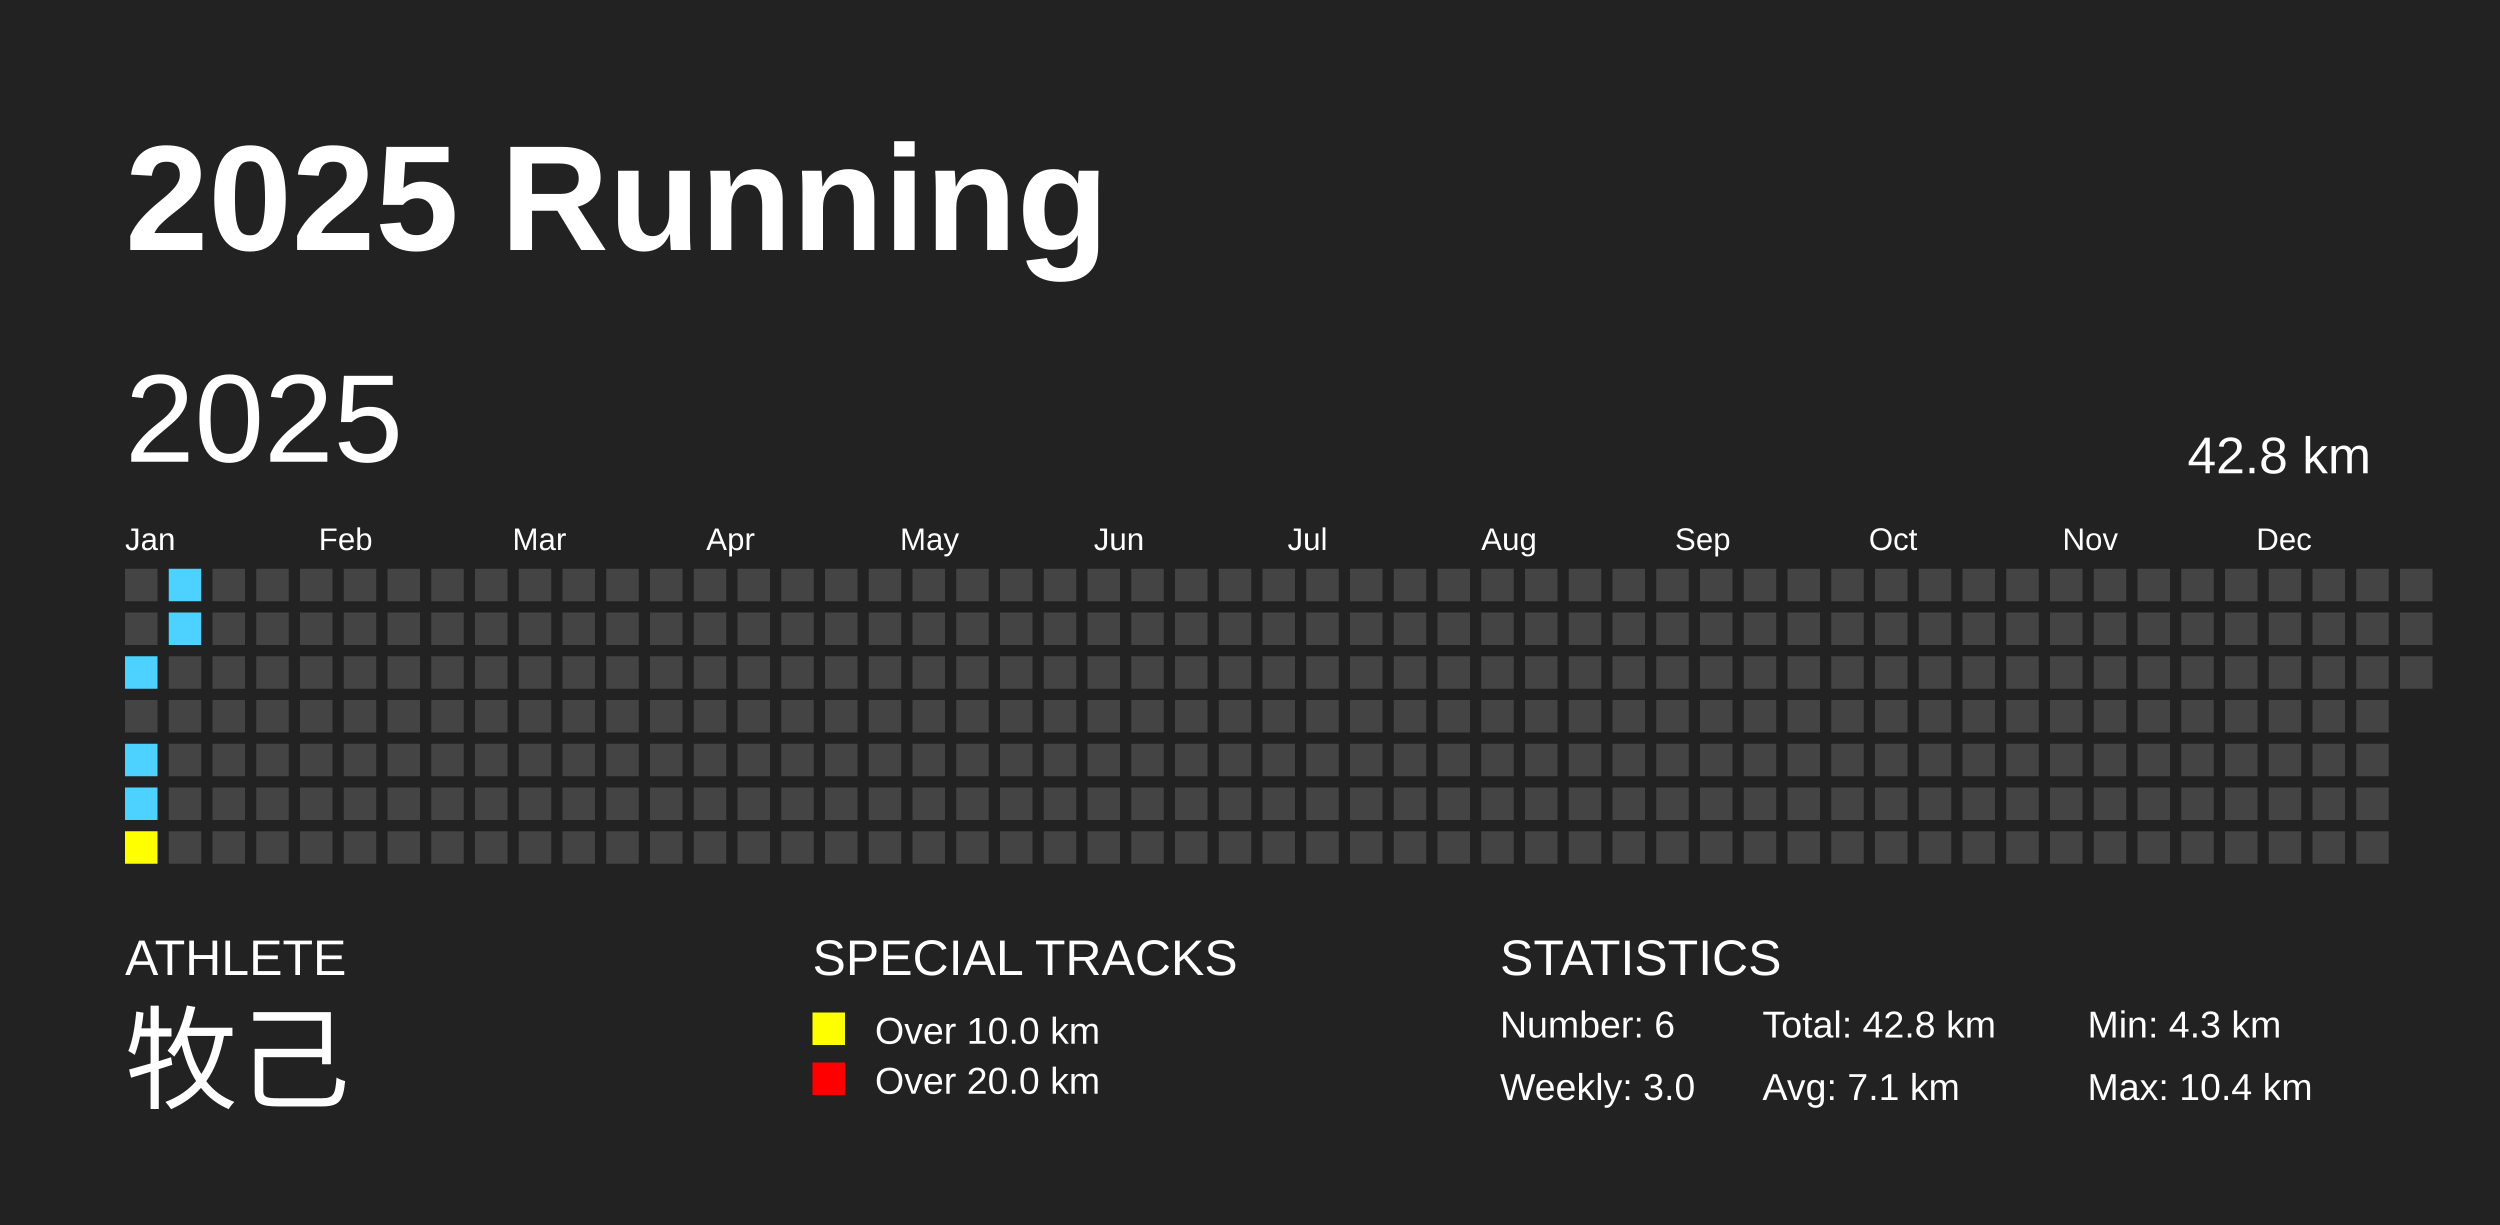
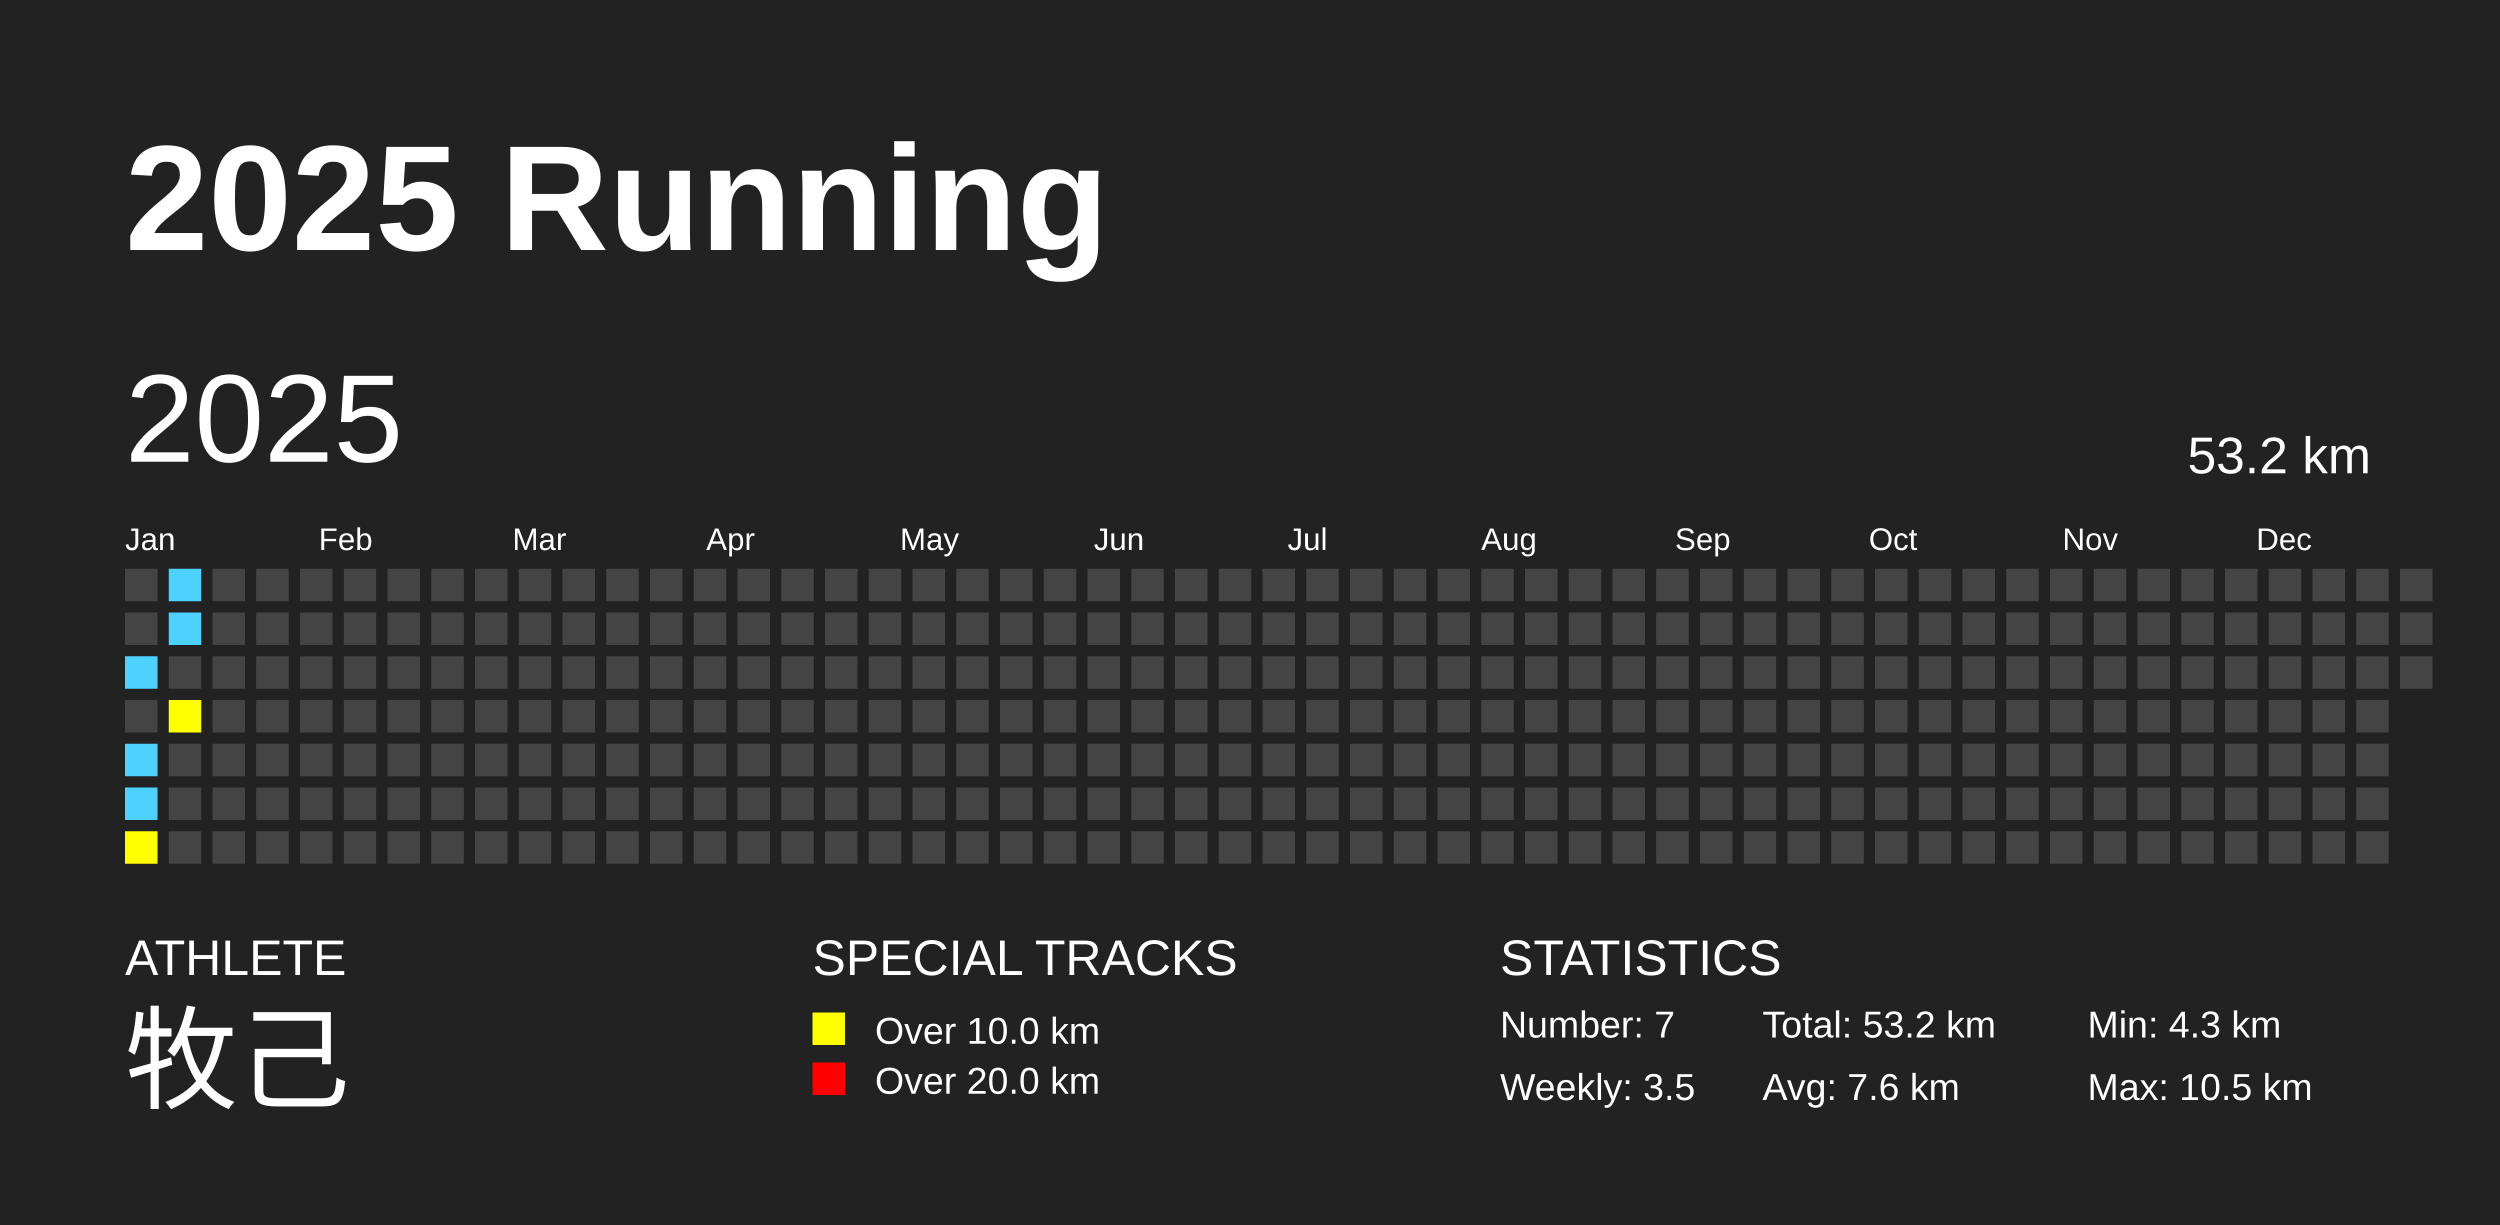
<svg xmlns="http://www.w3.org/2000/svg" baseProfile="full" height="98mm" version="1.1" viewBox="0,0,200,98" width="200mm">
  <defs />
  <rect fill="#222222" height="98" width="200" x="0" y="0" />
  <text fill="#FFFFFF" style="font-size:12px; font-family:Arial; font-weight:bold;" x="10" y="20">2025 Running</text>
  <text fill="#FFFFFF" style="font-size:4px; font-family:Arial" x="10" y="78">ATHLETE</text>
  <text fill="#FFFFFF" style="font-size:9px; font-family:Arial" x="10" y="88">牧己</text>
  <text fill="#FFFFFF" style="font-size:4px; font-family:Arial" x="65" y="78">SPECIAL TRACKS</text>
  <rect fill="yellow" height="2.6" width="2.6" x="65" y="81" />
  <text fill="#FFFFFF" style="font-size:3px; font-family:Arial" x="70" y="83.5">Over 10.0 km</text>
  <rect fill="red" height="2.6" width="2.6" x="65" y="85" />
  <text fill="#FFFFFF" style="font-size:3px; font-family:Arial" x="70" y="87.5">Over 20.0 km</text>
  <text fill="#FFFFFF" style="font-size:4px; font-family:Arial" x="120" y="78">STATISTICS</text>
-   <text fill="#FFFFFF" style="font-size:3px; font-family:Arial" x="120" y="83">Number: 6</text>
-   <text fill="#FFFFFF" style="font-size:3px; font-family:Arial" x="120" y="88">Weekly: 3.0</text>
-   <text fill="#FFFFFF" style="font-size:3px; font-family:Arial" x="141" y="83">Total: 42.8 km</text>
-   <text fill="#FFFFFF" style="font-size:3px; font-family:Arial" x="141" y="88">Avg: 7.1 km</text>
+   <text fill="#FFFFFF" style="font-size:3px; font-family:Arial" x="120" y="83">Number: 7</text>
+   <text fill="#FFFFFF" style="font-size:3px; font-family:Arial" x="120" y="88">Weekly: 3.5</text>
+   <text fill="#FFFFFF" style="font-size:3px; font-family:Arial" x="141" y="83">Total: 53.2 km</text>
+   <text fill="#FFFFFF" style="font-size:3px; font-family:Arial" x="141" y="88">Avg: 7.6 km</text>
  <text fill="#FFFFFF" style="font-size:3px; font-family:Arial" x="167" y="83">Min: 4.3 km</text>
-   <text fill="#FFFFFF" style="font-size:3px; font-family:Arial" x="167" y="88">Max: 10.4 km</text>
+   <text fill="#FFFFFF" style="font-size:3px; font-family:Arial" x="167" y="88">Max: 10.5 km</text>
  <text dominant-baseline="hanging" fill="#FFFFFF" style="font-size:10.0px; font-family:Arial;" x="10" y="30">2025</text>
-   <text dominant-baseline="hanging" fill="#FFFFFF" style="font-size:4.125px; font-family:Arial;" x="175" y="35">42.8 km</text>
+   <text dominant-baseline="hanging" fill="#FFFFFF" style="font-size:4.125px; font-family:Arial;" x="175" y="35">53.2 km</text>
  <text fill="#FFFFFF" style="font-size:2.5px; font-family:Arial" x="10.0" y="44">Jan</text>
  <text fill="#FFFFFF" style="font-size:2.5px; font-family:Arial" x="25.5" y="44">Feb</text>
  <text fill="#FFFFFF" style="font-size:2.5px; font-family:Arial" x="41.0" y="44">Mar</text>
  <text fill="#FFFFFF" style="font-size:2.5px; font-family:Arial" x="56.5" y="44">Apr</text>
  <text fill="#FFFFFF" style="font-size:2.5px; font-family:Arial" x="72.0" y="44">May</text>
  <text fill="#FFFFFF" style="font-size:2.5px; font-family:Arial" x="87.5" y="44">Jun</text>
  <text fill="#FFFFFF" style="font-size:2.5px; font-family:Arial" x="103.0" y="44">Jul</text>
  <text fill="#FFFFFF" style="font-size:2.5px; font-family:Arial" x="118.5" y="44">Aug</text>
  <text fill="#FFFFFF" style="font-size:2.5px; font-family:Arial" x="134.0" y="44">Sep</text>
  <text fill="#FFFFFF" style="font-size:2.5px; font-family:Arial" x="149.5" y="44">Oct</text>
  <text fill="#FFFFFF" style="font-size:2.5px; font-family:Arial" x="165.0" y="44">Nov</text>
  <text fill="#FFFFFF" style="font-size:2.5px; font-family:Arial" x="180.5" y="44">Dec</text>
  <rect fill="#444444" height="2.6" width="2.6" x="10.0" y="45.5" />
  <rect fill="#444444" height="2.6" width="2.6" x="10.0" y="49.0" />
  <rect fill="#4DD2FF" height="2.6" width="2.6" x="10.0" y="52.5" />
  <rect fill="#444444" height="2.6" width="2.6" x="10.0" y="56.0" />
  <rect fill="#4DD2FF" height="2.6" width="2.6" x="10.0" y="59.5" />
  <rect fill="#4DD2FF" height="2.6" width="2.6" x="10.0" y="63.0" />
  <rect fill="yellow" height="2.6" width="2.6" x="10.0" y="66.5" />
  <rect fill="#4DD2FF" height="2.6" width="2.6" x="13.5" y="45.5" />
  <rect fill="#4DD2FF" height="2.6" width="2.6" x="13.5" y="49.0" />
  <rect fill="#444444" height="2.6" width="2.6" x="13.5" y="52.5" />
-   <rect fill="#444444" height="2.6" width="2.6" x="13.5" y="56.0" />
+   <rect fill="yellow" height="2.6" width="2.6" x="13.5" y="56.0" />
  <rect fill="#444444" height="2.6" width="2.6" x="13.5" y="59.5" />
  <rect fill="#444444" height="2.6" width="2.6" x="13.5" y="63.0" />
  <rect fill="#444444" height="2.6" width="2.6" x="13.5" y="66.5" />
  <rect fill="#444444" height="2.6" width="2.6" x="17.0" y="45.5" />
  <rect fill="#444444" height="2.6" width="2.6" x="17.0" y="49.0" />
  <rect fill="#444444" height="2.6" width="2.6" x="17.0" y="52.5" />
  <rect fill="#444444" height="2.6" width="2.6" x="17.0" y="56.0" />
  <rect fill="#444444" height="2.6" width="2.6" x="17.0" y="59.5" />
  <rect fill="#444444" height="2.6" width="2.6" x="17.0" y="63.0" />
  <rect fill="#444444" height="2.6" width="2.6" x="17.0" y="66.5" />
  <rect fill="#444444" height="2.6" width="2.6" x="20.5" y="45.5" />
  <rect fill="#444444" height="2.6" width="2.6" x="20.5" y="49.0" />
  <rect fill="#444444" height="2.6" width="2.6" x="20.5" y="52.5" />
  <rect fill="#444444" height="2.6" width="2.6" x="20.5" y="56.0" />
  <rect fill="#444444" height="2.6" width="2.6" x="20.5" y="59.5" />
  <rect fill="#444444" height="2.6" width="2.6" x="20.5" y="63.0" />
  <rect fill="#444444" height="2.6" width="2.6" x="20.5" y="66.5" />
  <rect fill="#444444" height="2.6" width="2.6" x="24.0" y="45.5" />
  <rect fill="#444444" height="2.6" width="2.6" x="24.0" y="49.0" />
  <rect fill="#444444" height="2.6" width="2.6" x="24.0" y="52.5" />
  <rect fill="#444444" height="2.6" width="2.6" x="24.0" y="56.0" />
  <rect fill="#444444" height="2.6" width="2.6" x="24.0" y="59.5" />
  <rect fill="#444444" height="2.6" width="2.6" x="24.0" y="63.0" />
  <rect fill="#444444" height="2.6" width="2.6" x="24.0" y="66.5" />
  <rect fill="#444444" height="2.6" width="2.6" x="27.5" y="45.5" />
  <rect fill="#444444" height="2.6" width="2.6" x="27.5" y="49.0" />
  <rect fill="#444444" height="2.6" width="2.6" x="27.5" y="52.5" />
  <rect fill="#444444" height="2.6" width="2.6" x="27.5" y="56.0" />
  <rect fill="#444444" height="2.6" width="2.6" x="27.5" y="59.5" />
  <rect fill="#444444" height="2.6" width="2.6" x="27.5" y="63.0" />
  <rect fill="#444444" height="2.6" width="2.6" x="27.5" y="66.5" />
  <rect fill="#444444" height="2.6" width="2.6" x="31.0" y="45.5" />
  <rect fill="#444444" height="2.6" width="2.6" x="31.0" y="49.0" />
  <rect fill="#444444" height="2.6" width="2.6" x="31.0" y="52.5" />
  <rect fill="#444444" height="2.6" width="2.6" x="31.0" y="56.0" />
  <rect fill="#444444" height="2.6" width="2.6" x="31.0" y="59.5" />
  <rect fill="#444444" height="2.6" width="2.6" x="31.0" y="63.0" />
  <rect fill="#444444" height="2.6" width="2.6" x="31.0" y="66.5" />
  <rect fill="#444444" height="2.6" width="2.6" x="34.5" y="45.5" />
  <rect fill="#444444" height="2.6" width="2.6" x="34.5" y="49.0" />
  <rect fill="#444444" height="2.6" width="2.6" x="34.5" y="52.5" />
  <rect fill="#444444" height="2.6" width="2.6" x="34.5" y="56.0" />
  <rect fill="#444444" height="2.6" width="2.6" x="34.5" y="59.5" />
  <rect fill="#444444" height="2.6" width="2.6" x="34.5" y="63.0" />
  <rect fill="#444444" height="2.6" width="2.6" x="34.5" y="66.5" />
  <rect fill="#444444" height="2.6" width="2.6" x="38.0" y="45.5" />
  <rect fill="#444444" height="2.6" width="2.6" x="38.0" y="49.0" />
  <rect fill="#444444" height="2.6" width="2.6" x="38.0" y="52.5" />
  <rect fill="#444444" height="2.6" width="2.6" x="38.0" y="56.0" />
  <rect fill="#444444" height="2.6" width="2.6" x="38.0" y="59.5" />
  <rect fill="#444444" height="2.6" width="2.6" x="38.0" y="63.0" />
  <rect fill="#444444" height="2.6" width="2.6" x="38.0" y="66.5" />
  <rect fill="#444444" height="2.6" width="2.6" x="41.5" y="45.5" />
  <rect fill="#444444" height="2.6" width="2.6" x="41.5" y="49.0" />
  <rect fill="#444444" height="2.6" width="2.6" x="41.5" y="52.5" />
  <rect fill="#444444" height="2.6" width="2.6" x="41.5" y="56.0" />
  <rect fill="#444444" height="2.6" width="2.6" x="41.5" y="59.5" />
  <rect fill="#444444" height="2.6" width="2.6" x="41.5" y="63.0" />
  <rect fill="#444444" height="2.6" width="2.6" x="41.5" y="66.5" />
  <rect fill="#444444" height="2.6" width="2.6" x="45.0" y="45.5" />
  <rect fill="#444444" height="2.6" width="2.6" x="45.0" y="49.0" />
  <rect fill="#444444" height="2.6" width="2.6" x="45.0" y="52.5" />
  <rect fill="#444444" height="2.6" width="2.6" x="45.0" y="56.0" />
  <rect fill="#444444" height="2.6" width="2.6" x="45.0" y="59.5" />
  <rect fill="#444444" height="2.6" width="2.6" x="45.0" y="63.0" />
  <rect fill="#444444" height="2.6" width="2.6" x="45.0" y="66.5" />
  <rect fill="#444444" height="2.6" width="2.6" x="48.5" y="45.5" />
  <rect fill="#444444" height="2.6" width="2.6" x="48.5" y="49.0" />
  <rect fill="#444444" height="2.6" width="2.6" x="48.5" y="52.5" />
  <rect fill="#444444" height="2.6" width="2.6" x="48.5" y="56.0" />
  <rect fill="#444444" height="2.6" width="2.6" x="48.5" y="59.5" />
  <rect fill="#444444" height="2.6" width="2.6" x="48.5" y="63.0" />
  <rect fill="#444444" height="2.6" width="2.6" x="48.5" y="66.5" />
  <rect fill="#444444" height="2.6" width="2.6" x="52.0" y="45.5" />
  <rect fill="#444444" height="2.6" width="2.6" x="52.0" y="49.0" />
  <rect fill="#444444" height="2.6" width="2.6" x="52.0" y="52.5" />
  <rect fill="#444444" height="2.6" width="2.6" x="52.0" y="56.0" />
  <rect fill="#444444" height="2.6" width="2.6" x="52.0" y="59.5" />
  <rect fill="#444444" height="2.6" width="2.6" x="52.0" y="63.0" />
  <rect fill="#444444" height="2.6" width="2.6" x="52.0" y="66.5" />
  <rect fill="#444444" height="2.6" width="2.6" x="55.5" y="45.5" />
  <rect fill="#444444" height="2.6" width="2.6" x="55.5" y="49.0" />
  <rect fill="#444444" height="2.6" width="2.6" x="55.5" y="52.5" />
  <rect fill="#444444" height="2.6" width="2.6" x="55.5" y="56.0" />
  <rect fill="#444444" height="2.6" width="2.6" x="55.5" y="59.5" />
  <rect fill="#444444" height="2.6" width="2.6" x="55.5" y="63.0" />
  <rect fill="#444444" height="2.6" width="2.6" x="55.5" y="66.5" />
  <rect fill="#444444" height="2.6" width="2.6" x="59.0" y="45.5" />
  <rect fill="#444444" height="2.6" width="2.6" x="59.0" y="49.0" />
  <rect fill="#444444" height="2.6" width="2.6" x="59.0" y="52.5" />
  <rect fill="#444444" height="2.6" width="2.6" x="59.0" y="56.0" />
  <rect fill="#444444" height="2.6" width="2.6" x="59.0" y="59.5" />
  <rect fill="#444444" height="2.6" width="2.6" x="59.0" y="63.0" />
  <rect fill="#444444" height="2.6" width="2.6" x="59.0" y="66.5" />
  <rect fill="#444444" height="2.6" width="2.6" x="62.5" y="45.5" />
  <rect fill="#444444" height="2.6" width="2.6" x="62.5" y="49.0" />
  <rect fill="#444444" height="2.6" width="2.6" x="62.5" y="52.5" />
  <rect fill="#444444" height="2.6" width="2.6" x="62.5" y="56.0" />
  <rect fill="#444444" height="2.6" width="2.6" x="62.5" y="59.5" />
  <rect fill="#444444" height="2.6" width="2.6" x="62.5" y="63.0" />
  <rect fill="#444444" height="2.6" width="2.6" x="62.5" y="66.5" />
  <rect fill="#444444" height="2.6" width="2.6" x="66.0" y="45.5" />
  <rect fill="#444444" height="2.6" width="2.6" x="66.0" y="49.0" />
  <rect fill="#444444" height="2.6" width="2.6" x="66.0" y="52.5" />
  <rect fill="#444444" height="2.6" width="2.6" x="66.0" y="56.0" />
  <rect fill="#444444" height="2.6" width="2.6" x="66.0" y="59.5" />
  <rect fill="#444444" height="2.6" width="2.6" x="66.0" y="63.0" />
  <rect fill="#444444" height="2.6" width="2.6" x="66.0" y="66.5" />
  <rect fill="#444444" height="2.6" width="2.6" x="69.5" y="45.5" />
  <rect fill="#444444" height="2.6" width="2.6" x="69.5" y="49.0" />
  <rect fill="#444444" height="2.6" width="2.6" x="69.5" y="52.5" />
  <rect fill="#444444" height="2.6" width="2.6" x="69.5" y="56.0" />
  <rect fill="#444444" height="2.6" width="2.6" x="69.5" y="59.5" />
  <rect fill="#444444" height="2.6" width="2.6" x="69.5" y="63.0" />
  <rect fill="#444444" height="2.6" width="2.6" x="69.5" y="66.5" />
  <rect fill="#444444" height="2.6" width="2.6" x="73.0" y="45.5" />
  <rect fill="#444444" height="2.6" width="2.6" x="73.0" y="49.0" />
  <rect fill="#444444" height="2.6" width="2.6" x="73.0" y="52.5" />
  <rect fill="#444444" height="2.6" width="2.6" x="73.0" y="56.0" />
  <rect fill="#444444" height="2.6" width="2.6" x="73.0" y="59.5" />
  <rect fill="#444444" height="2.6" width="2.6" x="73.0" y="63.0" />
  <rect fill="#444444" height="2.6" width="2.6" x="73.0" y="66.5" />
  <rect fill="#444444" height="2.6" width="2.6" x="76.5" y="45.5" />
  <rect fill="#444444" height="2.6" width="2.6" x="76.5" y="49.0" />
  <rect fill="#444444" height="2.6" width="2.6" x="76.5" y="52.5" />
  <rect fill="#444444" height="2.6" width="2.6" x="76.5" y="56.0" />
  <rect fill="#444444" height="2.6" width="2.6" x="76.5" y="59.5" />
  <rect fill="#444444" height="2.6" width="2.6" x="76.5" y="63.0" />
  <rect fill="#444444" height="2.6" width="2.6" x="76.5" y="66.5" />
  <rect fill="#444444" height="2.6" width="2.6" x="80.0" y="45.5" />
  <rect fill="#444444" height="2.6" width="2.6" x="80.0" y="49.0" />
  <rect fill="#444444" height="2.6" width="2.6" x="80.0" y="52.5" />
  <rect fill="#444444" height="2.6" width="2.6" x="80.0" y="56.0" />
  <rect fill="#444444" height="2.6" width="2.6" x="80.0" y="59.5" />
  <rect fill="#444444" height="2.6" width="2.6" x="80.0" y="63.0" />
  <rect fill="#444444" height="2.6" width="2.6" x="80.0" y="66.5" />
  <rect fill="#444444" height="2.6" width="2.6" x="83.5" y="45.5" />
  <rect fill="#444444" height="2.6" width="2.6" x="83.5" y="49.0" />
  <rect fill="#444444" height="2.6" width="2.6" x="83.5" y="52.5" />
  <rect fill="#444444" height="2.6" width="2.6" x="83.5" y="56.0" />
  <rect fill="#444444" height="2.6" width="2.6" x="83.5" y="59.5" />
  <rect fill="#444444" height="2.6" width="2.6" x="83.5" y="63.0" />
  <rect fill="#444444" height="2.6" width="2.6" x="83.5" y="66.5" />
  <rect fill="#444444" height="2.6" width="2.6" x="87.0" y="45.5" />
  <rect fill="#444444" height="2.6" width="2.6" x="87.0" y="49.0" />
  <rect fill="#444444" height="2.6" width="2.6" x="87.0" y="52.5" />
  <rect fill="#444444" height="2.6" width="2.6" x="87.0" y="56.0" />
  <rect fill="#444444" height="2.6" width="2.6" x="87.0" y="59.5" />
  <rect fill="#444444" height="2.6" width="2.6" x="87.0" y="63.0" />
  <rect fill="#444444" height="2.6" width="2.6" x="87.0" y="66.5" />
  <rect fill="#444444" height="2.6" width="2.6" x="90.5" y="45.5" />
  <rect fill="#444444" height="2.6" width="2.6" x="90.5" y="49.0" />
  <rect fill="#444444" height="2.6" width="2.6" x="90.5" y="52.5" />
  <rect fill="#444444" height="2.6" width="2.6" x="90.5" y="56.0" />
  <rect fill="#444444" height="2.6" width="2.6" x="90.5" y="59.5" />
  <rect fill="#444444" height="2.6" width="2.6" x="90.5" y="63.0" />
  <rect fill="#444444" height="2.6" width="2.6" x="90.5" y="66.5" />
  <rect fill="#444444" height="2.6" width="2.6" x="94.0" y="45.5" />
  <rect fill="#444444" height="2.6" width="2.6" x="94.0" y="49.0" />
  <rect fill="#444444" height="2.6" width="2.6" x="94.0" y="52.5" />
  <rect fill="#444444" height="2.6" width="2.6" x="94.0" y="56.0" />
  <rect fill="#444444" height="2.6" width="2.6" x="94.0" y="59.5" />
  <rect fill="#444444" height="2.6" width="2.6" x="94.0" y="63.0" />
  <rect fill="#444444" height="2.6" width="2.6" x="94.0" y="66.5" />
  <rect fill="#444444" height="2.6" width="2.6" x="97.5" y="45.5" />
  <rect fill="#444444" height="2.6" width="2.6" x="97.5" y="49.0" />
  <rect fill="#444444" height="2.6" width="2.6" x="97.5" y="52.5" />
  <rect fill="#444444" height="2.6" width="2.6" x="97.5" y="56.0" />
  <rect fill="#444444" height="2.6" width="2.6" x="97.5" y="59.5" />
  <rect fill="#444444" height="2.6" width="2.6" x="97.5" y="63.0" />
  <rect fill="#444444" height="2.6" width="2.6" x="97.5" y="66.5" />
  <rect fill="#444444" height="2.6" width="2.6" x="101.0" y="45.5" />
  <rect fill="#444444" height="2.6" width="2.6" x="101.0" y="49.0" />
  <rect fill="#444444" height="2.6" width="2.6" x="101.0" y="52.5" />
  <rect fill="#444444" height="2.6" width="2.6" x="101.0" y="56.0" />
  <rect fill="#444444" height="2.6" width="2.6" x="101.0" y="59.5" />
  <rect fill="#444444" height="2.6" width="2.6" x="101.0" y="63.0" />
  <rect fill="#444444" height="2.6" width="2.6" x="101.0" y="66.5" />
  <rect fill="#444444" height="2.6" width="2.6" x="104.5" y="45.5" />
  <rect fill="#444444" height="2.6" width="2.6" x="104.5" y="49.0" />
  <rect fill="#444444" height="2.6" width="2.6" x="104.5" y="52.5" />
  <rect fill="#444444" height="2.6" width="2.6" x="104.5" y="56.0" />
  <rect fill="#444444" height="2.6" width="2.6" x="104.5" y="59.5" />
  <rect fill="#444444" height="2.6" width="2.6" x="104.5" y="63.0" />
  <rect fill="#444444" height="2.6" width="2.6" x="104.5" y="66.5" />
  <rect fill="#444444" height="2.6" width="2.6" x="108.0" y="45.5" />
  <rect fill="#444444" height="2.6" width="2.6" x="108.0" y="49.0" />
  <rect fill="#444444" height="2.6" width="2.6" x="108.0" y="52.5" />
  <rect fill="#444444" height="2.6" width="2.6" x="108.0" y="56.0" />
  <rect fill="#444444" height="2.6" width="2.6" x="108.0" y="59.5" />
  <rect fill="#444444" height="2.6" width="2.6" x="108.0" y="63.0" />
  <rect fill="#444444" height="2.6" width="2.6" x="108.0" y="66.5" />
  <rect fill="#444444" height="2.6" width="2.6" x="111.5" y="45.5" />
  <rect fill="#444444" height="2.6" width="2.6" x="111.5" y="49.0" />
  <rect fill="#444444" height="2.6" width="2.6" x="111.5" y="52.5" />
  <rect fill="#444444" height="2.6" width="2.6" x="111.5" y="56.0" />
  <rect fill="#444444" height="2.6" width="2.6" x="111.5" y="59.5" />
  <rect fill="#444444" height="2.6" width="2.6" x="111.5" y="63.0" />
  <rect fill="#444444" height="2.6" width="2.6" x="111.5" y="66.5" />
  <rect fill="#444444" height="2.6" width="2.6" x="115.0" y="45.5" />
  <rect fill="#444444" height="2.6" width="2.6" x="115.0" y="49.0" />
  <rect fill="#444444" height="2.6" width="2.6" x="115.0" y="52.5" />
  <rect fill="#444444" height="2.6" width="2.6" x="115.0" y="56.0" />
  <rect fill="#444444" height="2.6" width="2.6" x="115.0" y="59.5" />
  <rect fill="#444444" height="2.6" width="2.6" x="115.0" y="63.0" />
  <rect fill="#444444" height="2.6" width="2.6" x="115.0" y="66.5" />
  <rect fill="#444444" height="2.6" width="2.6" x="118.5" y="45.5" />
  <rect fill="#444444" height="2.6" width="2.6" x="118.5" y="49.0" />
  <rect fill="#444444" height="2.6" width="2.6" x="118.5" y="52.5" />
  <rect fill="#444444" height="2.6" width="2.6" x="118.5" y="56.0" />
  <rect fill="#444444" height="2.6" width="2.6" x="118.5" y="59.5" />
  <rect fill="#444444" height="2.6" width="2.6" x="118.5" y="63.0" />
  <rect fill="#444444" height="2.6" width="2.6" x="118.5" y="66.5" />
  <rect fill="#444444" height="2.6" width="2.6" x="122.0" y="45.5" />
  <rect fill="#444444" height="2.6" width="2.6" x="122.0" y="49.0" />
  <rect fill="#444444" height="2.6" width="2.6" x="122.0" y="52.5" />
  <rect fill="#444444" height="2.6" width="2.6" x="122.0" y="56.0" />
  <rect fill="#444444" height="2.6" width="2.6" x="122.0" y="59.5" />
  <rect fill="#444444" height="2.6" width="2.6" x="122.0" y="63.0" />
  <rect fill="#444444" height="2.6" width="2.6" x="122.0" y="66.5" />
  <rect fill="#444444" height="2.6" width="2.6" x="125.5" y="45.5" />
  <rect fill="#444444" height="2.6" width="2.6" x="125.5" y="49.0" />
  <rect fill="#444444" height="2.6" width="2.6" x="125.5" y="52.5" />
  <rect fill="#444444" height="2.6" width="2.6" x="125.5" y="56.0" />
  <rect fill="#444444" height="2.6" width="2.6" x="125.5" y="59.5" />
  <rect fill="#444444" height="2.6" width="2.6" x="125.5" y="63.0" />
  <rect fill="#444444" height="2.6" width="2.6" x="125.5" y="66.5" />
  <rect fill="#444444" height="2.6" width="2.6" x="129.0" y="45.5" />
  <rect fill="#444444" height="2.6" width="2.6" x="129.0" y="49.0" />
  <rect fill="#444444" height="2.6" width="2.6" x="129.0" y="52.5" />
  <rect fill="#444444" height="2.6" width="2.6" x="129.0" y="56.0" />
  <rect fill="#444444" height="2.6" width="2.6" x="129.0" y="59.5" />
  <rect fill="#444444" height="2.6" width="2.6" x="129.0" y="63.0" />
  <rect fill="#444444" height="2.6" width="2.6" x="129.0" y="66.5" />
  <rect fill="#444444" height="2.6" width="2.6" x="132.5" y="45.5" />
  <rect fill="#444444" height="2.6" width="2.6" x="132.5" y="49.0" />
  <rect fill="#444444" height="2.6" width="2.6" x="132.5" y="52.5" />
  <rect fill="#444444" height="2.6" width="2.6" x="132.5" y="56.0" />
  <rect fill="#444444" height="2.6" width="2.6" x="132.5" y="59.5" />
  <rect fill="#444444" height="2.6" width="2.6" x="132.5" y="63.0" />
  <rect fill="#444444" height="2.6" width="2.6" x="132.5" y="66.5" />
  <rect fill="#444444" height="2.6" width="2.6" x="136.0" y="45.5" />
  <rect fill="#444444" height="2.6" width="2.6" x="136.0" y="49.0" />
  <rect fill="#444444" height="2.6" width="2.6" x="136.0" y="52.5" />
  <rect fill="#444444" height="2.6" width="2.6" x="136.0" y="56.0" />
  <rect fill="#444444" height="2.6" width="2.6" x="136.0" y="59.5" />
  <rect fill="#444444" height="2.6" width="2.6" x="136.0" y="63.0" />
  <rect fill="#444444" height="2.6" width="2.6" x="136.0" y="66.5" />
  <rect fill="#444444" height="2.6" width="2.6" x="139.5" y="45.5" />
  <rect fill="#444444" height="2.6" width="2.6" x="139.5" y="49.0" />
  <rect fill="#444444" height="2.6" width="2.6" x="139.5" y="52.5" />
  <rect fill="#444444" height="2.6" width="2.6" x="139.5" y="56.0" />
  <rect fill="#444444" height="2.6" width="2.6" x="139.5" y="59.5" />
  <rect fill="#444444" height="2.6" width="2.6" x="139.5" y="63.0" />
  <rect fill="#444444" height="2.6" width="2.6" x="139.5" y="66.5" />
  <rect fill="#444444" height="2.6" width="2.6" x="143.0" y="45.5" />
  <rect fill="#444444" height="2.6" width="2.6" x="143.0" y="49.0" />
  <rect fill="#444444" height="2.6" width="2.6" x="143.0" y="52.5" />
  <rect fill="#444444" height="2.6" width="2.6" x="143.0" y="56.0" />
  <rect fill="#444444" height="2.6" width="2.6" x="143.0" y="59.5" />
  <rect fill="#444444" height="2.6" width="2.6" x="143.0" y="63.0" />
  <rect fill="#444444" height="2.6" width="2.6" x="143.0" y="66.5" />
  <rect fill="#444444" height="2.6" width="2.6" x="146.5" y="45.5" />
  <rect fill="#444444" height="2.6" width="2.6" x="146.5" y="49.0" />
  <rect fill="#444444" height="2.6" width="2.6" x="146.5" y="52.5" />
  <rect fill="#444444" height="2.6" width="2.6" x="146.5" y="56.0" />
  <rect fill="#444444" height="2.6" width="2.6" x="146.5" y="59.5" />
  <rect fill="#444444" height="2.6" width="2.6" x="146.5" y="63.0" />
  <rect fill="#444444" height="2.6" width="2.6" x="146.5" y="66.5" />
  <rect fill="#444444" height="2.6" width="2.6" x="150.0" y="45.5" />
  <rect fill="#444444" height="2.6" width="2.6" x="150.0" y="49.0" />
  <rect fill="#444444" height="2.6" width="2.6" x="150.0" y="52.5" />
  <rect fill="#444444" height="2.6" width="2.6" x="150.0" y="56.0" />
  <rect fill="#444444" height="2.6" width="2.6" x="150.0" y="59.5" />
  <rect fill="#444444" height="2.6" width="2.6" x="150.0" y="63.0" />
  <rect fill="#444444" height="2.6" width="2.6" x="150.0" y="66.5" />
  <rect fill="#444444" height="2.6" width="2.6" x="153.5" y="45.5" />
  <rect fill="#444444" height="2.6" width="2.6" x="153.5" y="49.0" />
  <rect fill="#444444" height="2.6" width="2.6" x="153.5" y="52.5" />
  <rect fill="#444444" height="2.6" width="2.6" x="153.5" y="56.0" />
  <rect fill="#444444" height="2.6" width="2.6" x="153.5" y="59.5" />
  <rect fill="#444444" height="2.6" width="2.6" x="153.5" y="63.0" />
  <rect fill="#444444" height="2.6" width="2.6" x="153.5" y="66.5" />
  <rect fill="#444444" height="2.6" width="2.6" x="157.0" y="45.5" />
  <rect fill="#444444" height="2.6" width="2.6" x="157.0" y="49.0" />
  <rect fill="#444444" height="2.6" width="2.6" x="157.0" y="52.5" />
  <rect fill="#444444" height="2.6" width="2.6" x="157.0" y="56.0" />
  <rect fill="#444444" height="2.6" width="2.6" x="157.0" y="59.5" />
  <rect fill="#444444" height="2.6" width="2.6" x="157.0" y="63.0" />
  <rect fill="#444444" height="2.6" width="2.6" x="157.0" y="66.5" />
  <rect fill="#444444" height="2.6" width="2.6" x="160.5" y="45.5" />
  <rect fill="#444444" height="2.6" width="2.6" x="160.5" y="49.0" />
  <rect fill="#444444" height="2.6" width="2.6" x="160.5" y="52.5" />
  <rect fill="#444444" height="2.6" width="2.6" x="160.5" y="56.0" />
  <rect fill="#444444" height="2.6" width="2.6" x="160.5" y="59.5" />
  <rect fill="#444444" height="2.6" width="2.6" x="160.5" y="63.0" />
  <rect fill="#444444" height="2.6" width="2.6" x="160.5" y="66.5" />
  <rect fill="#444444" height="2.6" width="2.6" x="164.0" y="45.5" />
  <rect fill="#444444" height="2.6" width="2.6" x="164.0" y="49.0" />
  <rect fill="#444444" height="2.6" width="2.6" x="164.0" y="52.5" />
  <rect fill="#444444" height="2.6" width="2.6" x="164.0" y="56.0" />
  <rect fill="#444444" height="2.6" width="2.6" x="164.0" y="59.5" />
  <rect fill="#444444" height="2.6" width="2.6" x="164.0" y="63.0" />
  <rect fill="#444444" height="2.6" width="2.6" x="164.0" y="66.5" />
  <rect fill="#444444" height="2.6" width="2.6" x="167.5" y="45.5" />
  <rect fill="#444444" height="2.6" width="2.6" x="167.5" y="49.0" />
  <rect fill="#444444" height="2.6" width="2.6" x="167.5" y="52.5" />
  <rect fill="#444444" height="2.6" width="2.6" x="167.5" y="56.0" />
  <rect fill="#444444" height="2.6" width="2.6" x="167.5" y="59.5" />
  <rect fill="#444444" height="2.6" width="2.6" x="167.5" y="63.0" />
  <rect fill="#444444" height="2.6" width="2.6" x="167.5" y="66.5" />
  <rect fill="#444444" height="2.6" width="2.6" x="171.0" y="45.5" />
  <rect fill="#444444" height="2.6" width="2.6" x="171.0" y="49.0" />
  <rect fill="#444444" height="2.6" width="2.6" x="171.0" y="52.5" />
  <rect fill="#444444" height="2.6" width="2.6" x="171.0" y="56.0" />
  <rect fill="#444444" height="2.6" width="2.6" x="171.0" y="59.5" />
  <rect fill="#444444" height="2.6" width="2.6" x="171.0" y="63.0" />
  <rect fill="#444444" height="2.6" width="2.6" x="171.0" y="66.5" />
  <rect fill="#444444" height="2.6" width="2.6" x="174.5" y="45.5" />
  <rect fill="#444444" height="2.6" width="2.6" x="174.5" y="49.0" />
  <rect fill="#444444" height="2.6" width="2.6" x="174.5" y="52.5" />
  <rect fill="#444444" height="2.6" width="2.6" x="174.5" y="56.0" />
  <rect fill="#444444" height="2.6" width="2.6" x="174.5" y="59.5" />
  <rect fill="#444444" height="2.6" width="2.6" x="174.5" y="63.0" />
  <rect fill="#444444" height="2.6" width="2.6" x="174.5" y="66.5" />
  <rect fill="#444444" height="2.6" width="2.6" x="178.0" y="45.5" />
  <rect fill="#444444" height="2.6" width="2.6" x="178.0" y="49.0" />
  <rect fill="#444444" height="2.6" width="2.6" x="178.0" y="52.5" />
  <rect fill="#444444" height="2.6" width="2.6" x="178.0" y="56.0" />
  <rect fill="#444444" height="2.6" width="2.6" x="178.0" y="59.5" />
  <rect fill="#444444" height="2.6" width="2.6" x="178.0" y="63.0" />
  <rect fill="#444444" height="2.6" width="2.6" x="178.0" y="66.5" />
  <rect fill="#444444" height="2.6" width="2.6" x="181.5" y="45.5" />
  <rect fill="#444444" height="2.6" width="2.6" x="181.5" y="49.0" />
  <rect fill="#444444" height="2.6" width="2.6" x="181.5" y="52.5" />
  <rect fill="#444444" height="2.6" width="2.6" x="181.5" y="56.0" />
  <rect fill="#444444" height="2.6" width="2.6" x="181.5" y="59.5" />
  <rect fill="#444444" height="2.6" width="2.6" x="181.5" y="63.0" />
  <rect fill="#444444" height="2.6" width="2.6" x="181.5" y="66.5" />
  <rect fill="#444444" height="2.6" width="2.6" x="185.0" y="45.5" />
  <rect fill="#444444" height="2.6" width="2.6" x="185.0" y="49.0" />
  <rect fill="#444444" height="2.6" width="2.6" x="185.0" y="52.5" />
  <rect fill="#444444" height="2.6" width="2.6" x="185.0" y="56.0" />
  <rect fill="#444444" height="2.6" width="2.6" x="185.0" y="59.5" />
  <rect fill="#444444" height="2.6" width="2.6" x="185.0" y="63.0" />
  <rect fill="#444444" height="2.6" width="2.6" x="185.0" y="66.5" />
  <rect fill="#444444" height="2.6" width="2.6" x="188.5" y="45.5" />
  <rect fill="#444444" height="2.6" width="2.6" x="188.5" y="49.0" />
  <rect fill="#444444" height="2.6" width="2.6" x="188.5" y="52.5" />
  <rect fill="#444444" height="2.6" width="2.6" x="188.5" y="56.0" />
  <rect fill="#444444" height="2.6" width="2.6" x="188.5" y="59.5" />
  <rect fill="#444444" height="2.6" width="2.6" x="188.5" y="63.0" />
  <rect fill="#444444" height="2.6" width="2.6" x="188.5" y="66.5" />
  <rect fill="#444444" height="2.6" width="2.6" x="192.0" y="45.5" />
  <rect fill="#444444" height="2.6" width="2.6" x="192.0" y="49.0" />
  <rect fill="#444444" height="2.6" width="2.6" x="192.0" y="52.5" />
</svg>
